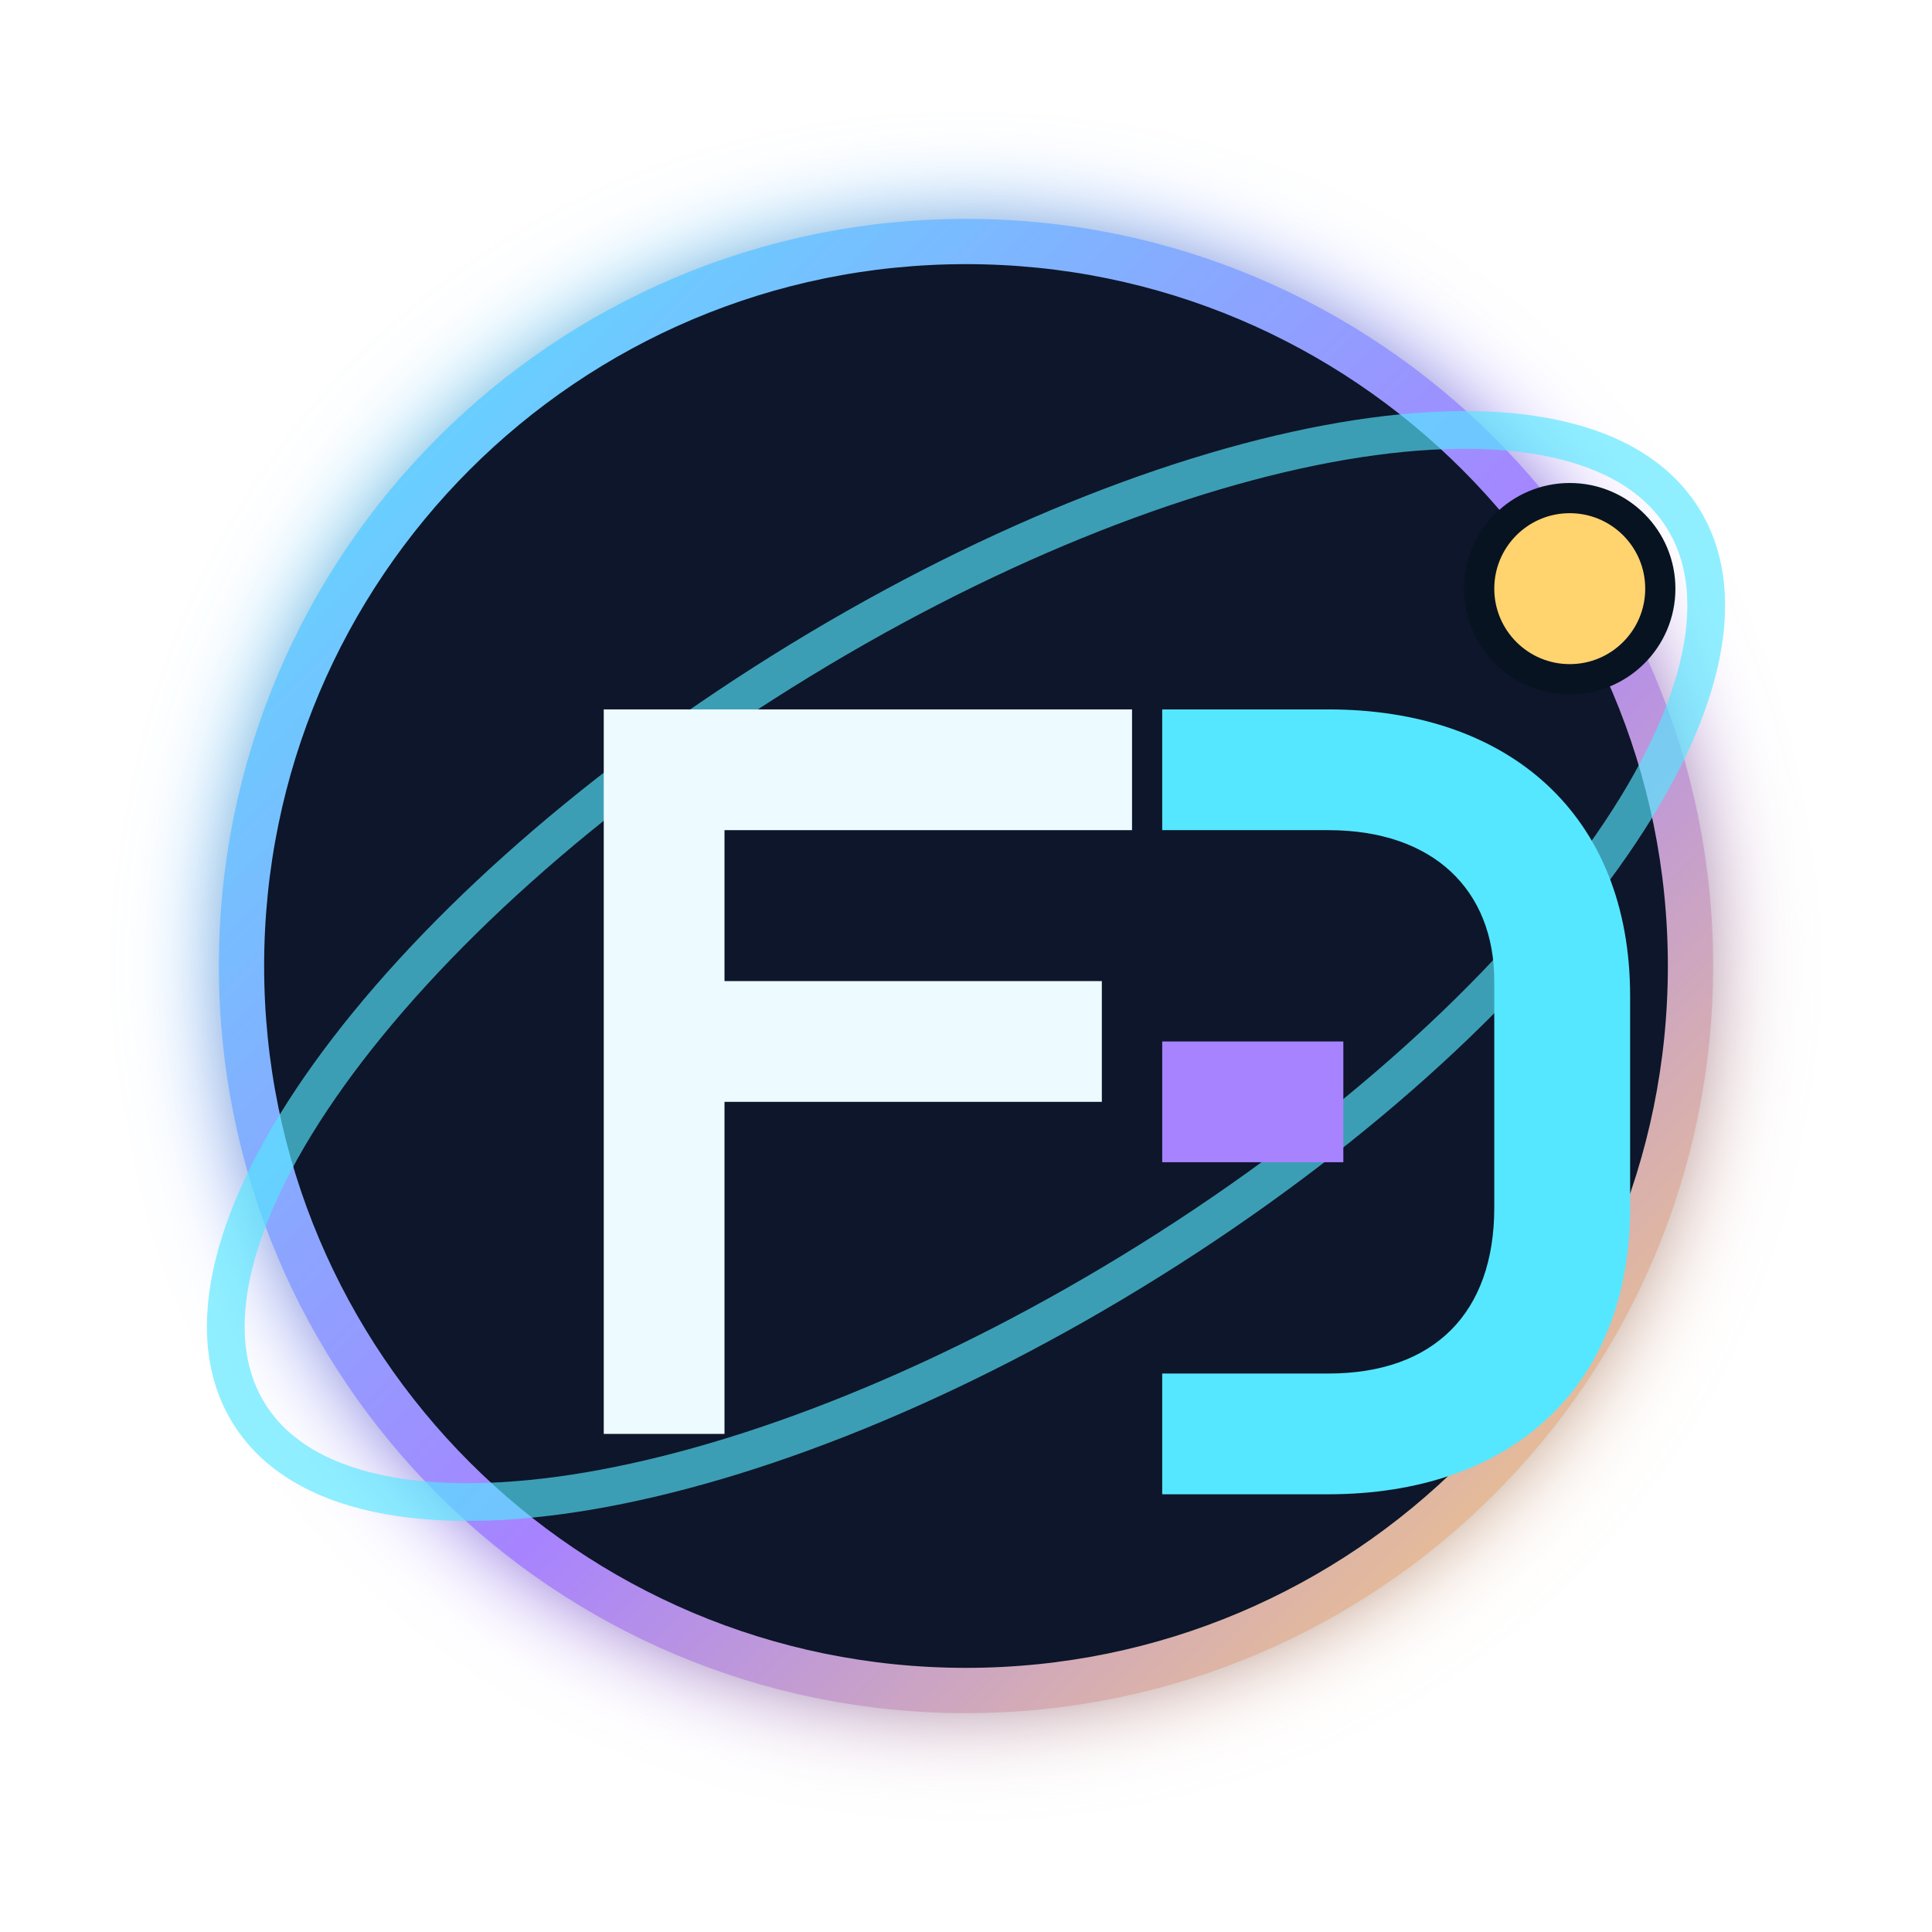
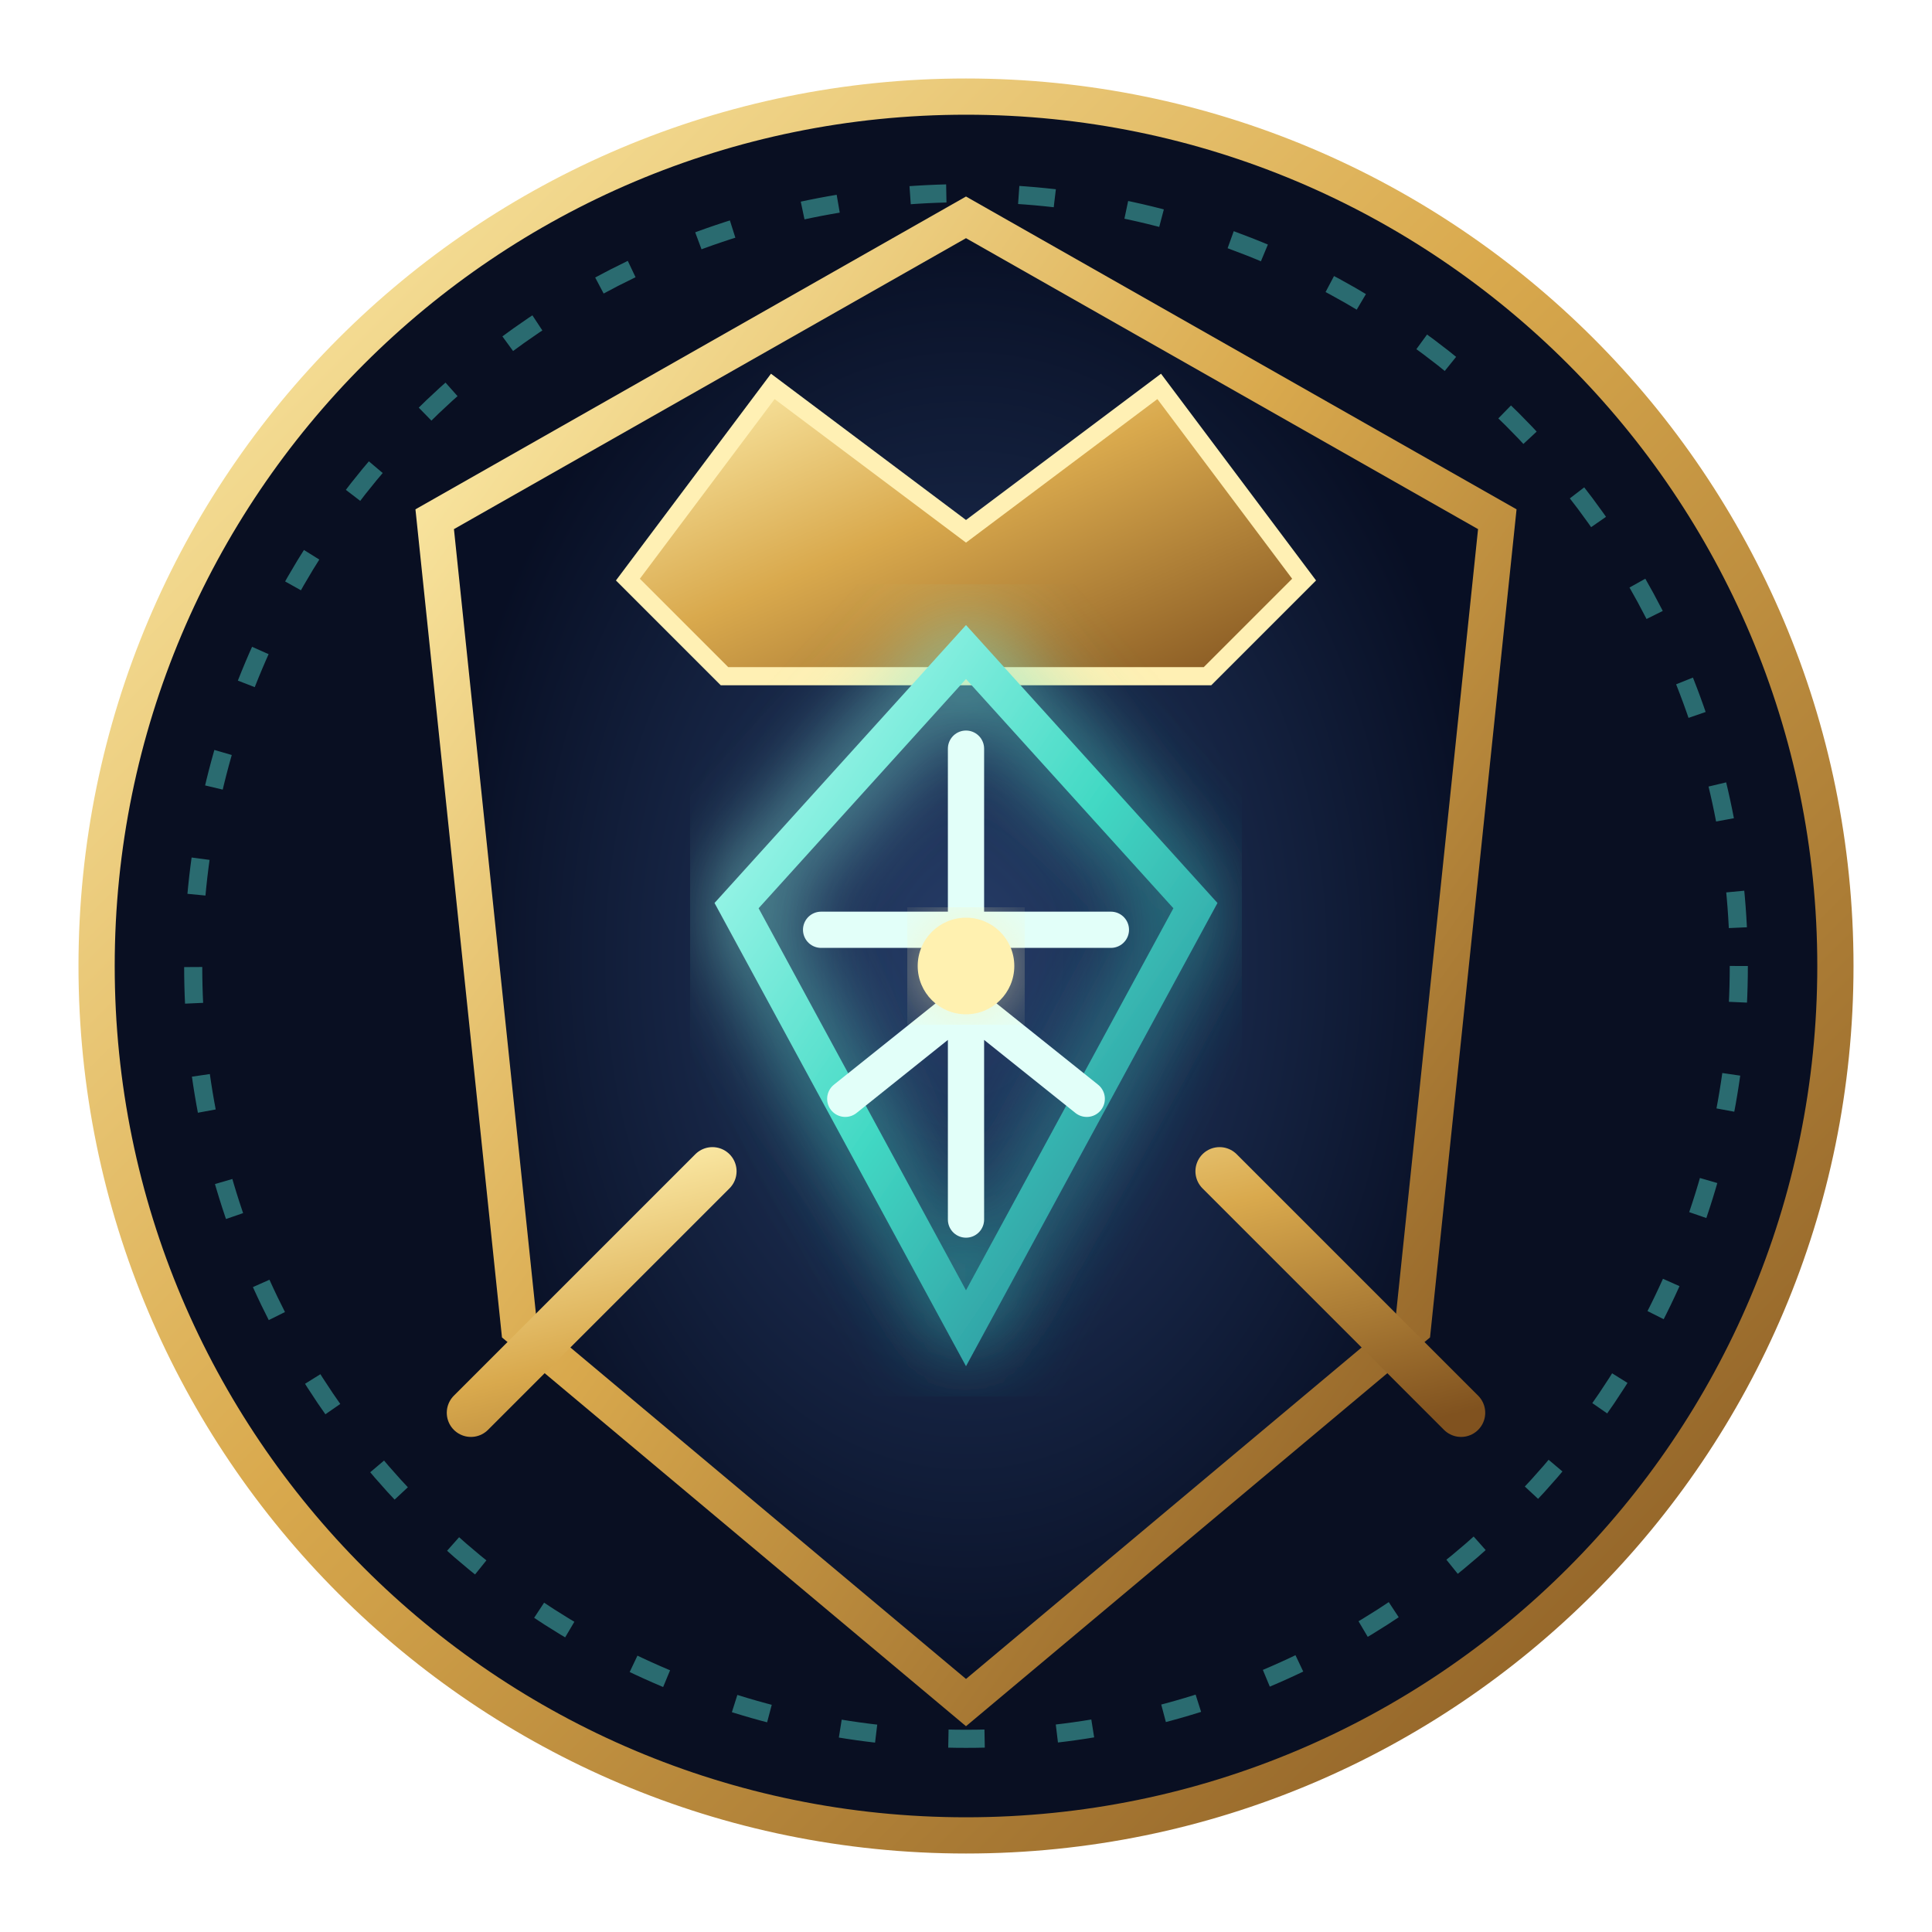
- <svg xmlns="http://www.w3.org/2000/svg" viewBox="0 0 128 128" role="img" aria-labelledby="title desc">
+ <svg xmlns="http://www.w3.org/2000/svg" viewBox="0 0 160 160" role="img" aria-labelledby="title desc">
  <defs>
-     <linearGradient id="ring" x1="0" y1="0" x2="1" y2="1">
-       <stop stop-color="#55e7ff" />
-       <stop offset=".55" stop-color="#a783ff" />
-       <stop offset="1" stop-color="#ffd36e" />
+     <linearGradient id="gold" x1="0" y1="0" x2="1" y2="1">
+       <stop stop-color="#fff1b0" />
+       <stop offset=".45" stop-color="#d9a94d" />
+       <stop offset="1" stop-color="#80521f" />
    </linearGradient>
+     <linearGradient id="teal" x1="0" y1="0" x2="1" y2="1">
+       <stop stop-color="#b8fff4" />
+       <stop offset=".5" stop-color="#42d9c4" />
+       <stop offset="1" stop-color="#257c91" />
+     </linearGradient>
+     <radialGradient id="bg">
+       <stop stop-color="#263d68" />
+       <stop offset="1" stop-color="#080f24" />
+     </radialGradient>
    <filter id="glow">
-       <feGaussianBlur stdDeviation="3" result="b" />
+       <feGaussianBlur stdDeviation="3.5" result="b" />
      <feMerge>
        <feMergeNode in="b" />
        <feMergeNode in="SourceGraphic" />
      </feMerge>
    </filter>
  </defs>
-   <circle cx="64" cy="64" r="48" fill="#0b1929" stroke="url(#ring)" stroke-width="3" filter="url(#glow)" />
-   <ellipse cx="64" cy="64" rx="56" ry="23" fill="none" stroke="#55e7ff" stroke-opacity=".65" stroke-width="2.5" transform="rotate(-32 64 64)" />
-   <circle cx="104" cy="39" r="6" fill="#ffd36e" stroke="#071321" stroke-width="2" />
-   <path d="M40 47h35v8H48v10h25v8H48v22h-8z" fill="#edfaff" />
-   <path d="M88 47H77v8h11c7 0 11 4 11 10v15c0 7-4 11-11 11H77v8h11c12 0 20-7 20-19V66c0-12-8-19-20-19Z" fill="#55e7ff" />
-   <path d="M77 69h12v8H77z" fill="#a783ff" />
+   <circle cx="80" cy="80" r="72" fill="#090f22" stroke="url(#gold)" stroke-width="3" />
+   <circle cx="80" cy="80" r="64" fill="none" stroke="#54ddce" stroke-opacity=".45" stroke-width="1.5" stroke-dasharray="3 6" />
+   <path d="M36 43 80 18l44 25-7 67-37 31-37-31Z" fill="url(#bg)" stroke="url(#gold)" stroke-width="3" />
+   <path d="m52 48 12-16 16 12 16-12 12 16-8 8H60Z" fill="url(#gold)" stroke="#fff0b4" stroke-width="1.5" />
+   <path d="M80 54 99 75 80 110 61 75Z" fill="none" stroke="url(#teal)" stroke-width="3" filter="url(#glow)" />
+   <path d="M80 62v39M68 77h24M70 91l10-8 10 8" fill="none" stroke="#e2fff9" stroke-width="3" stroke-linecap="round" stroke-linejoin="round" />
+   <path d="m39 117 20-20m62 20-20-20" stroke="url(#gold)" stroke-width="4" stroke-linecap="round" />
+   <circle cx="80" cy="80" r="4" fill="#fff1b0" filter="url(#glow)" />
</svg>
